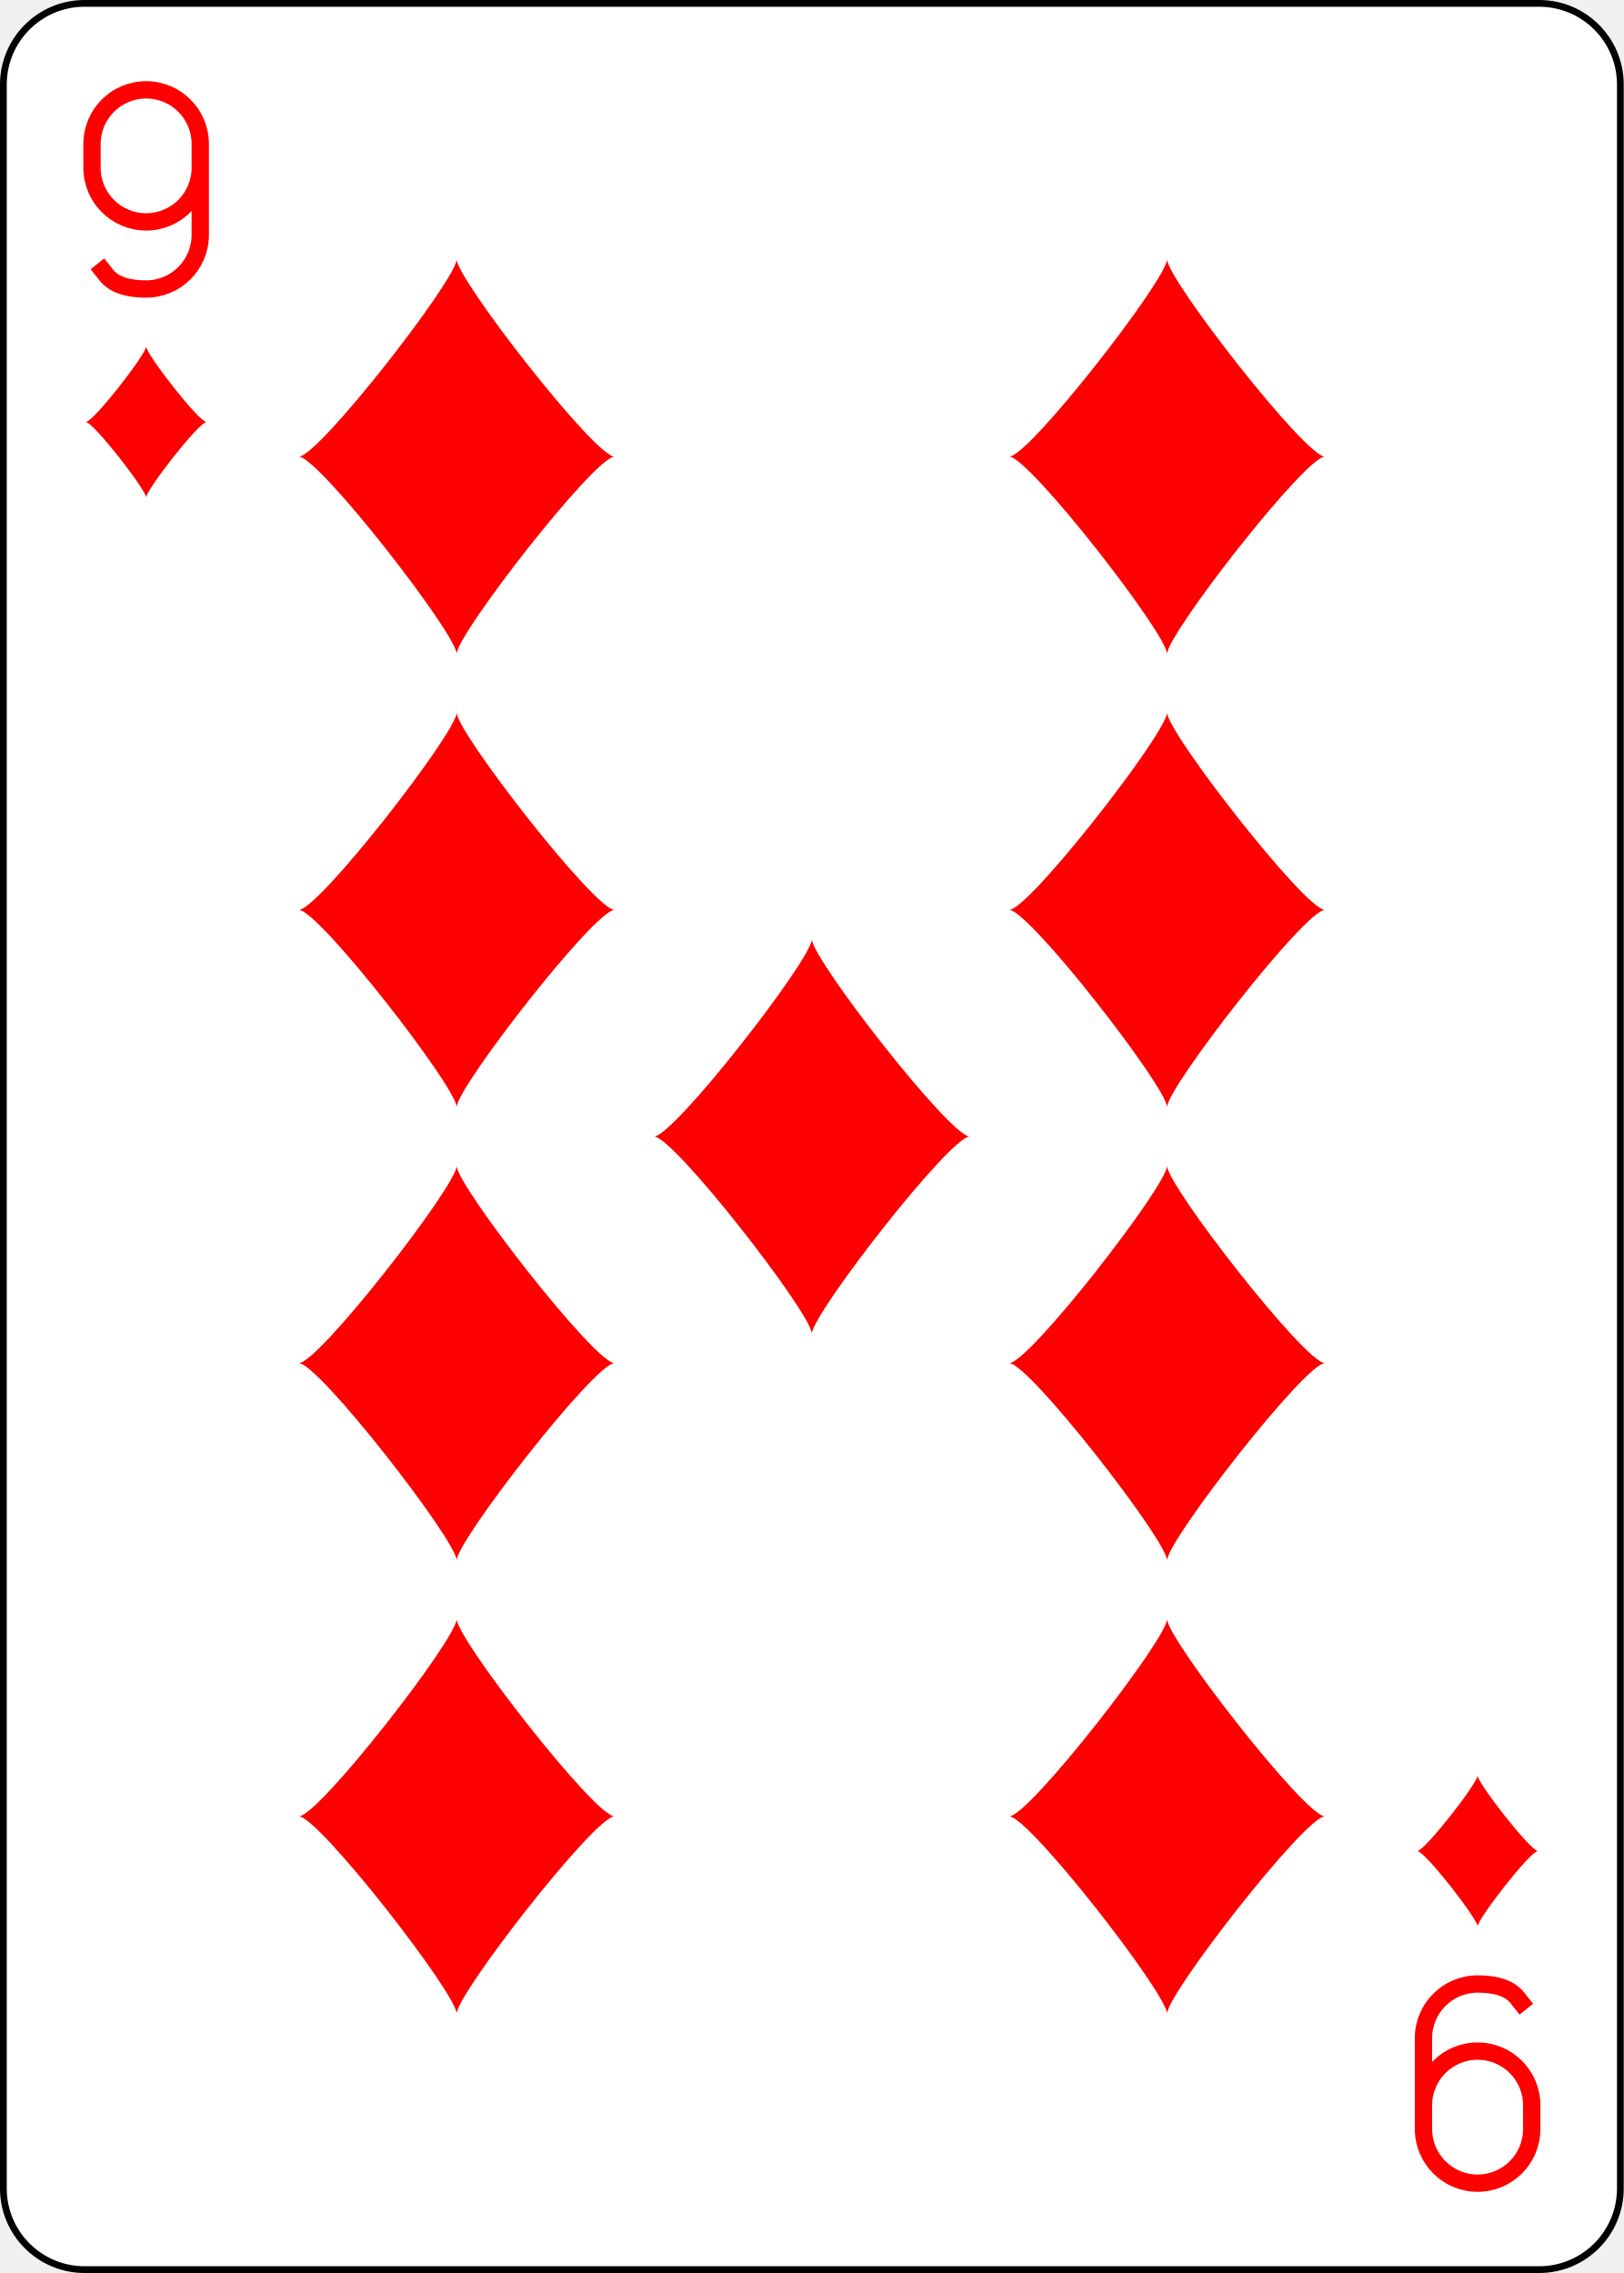
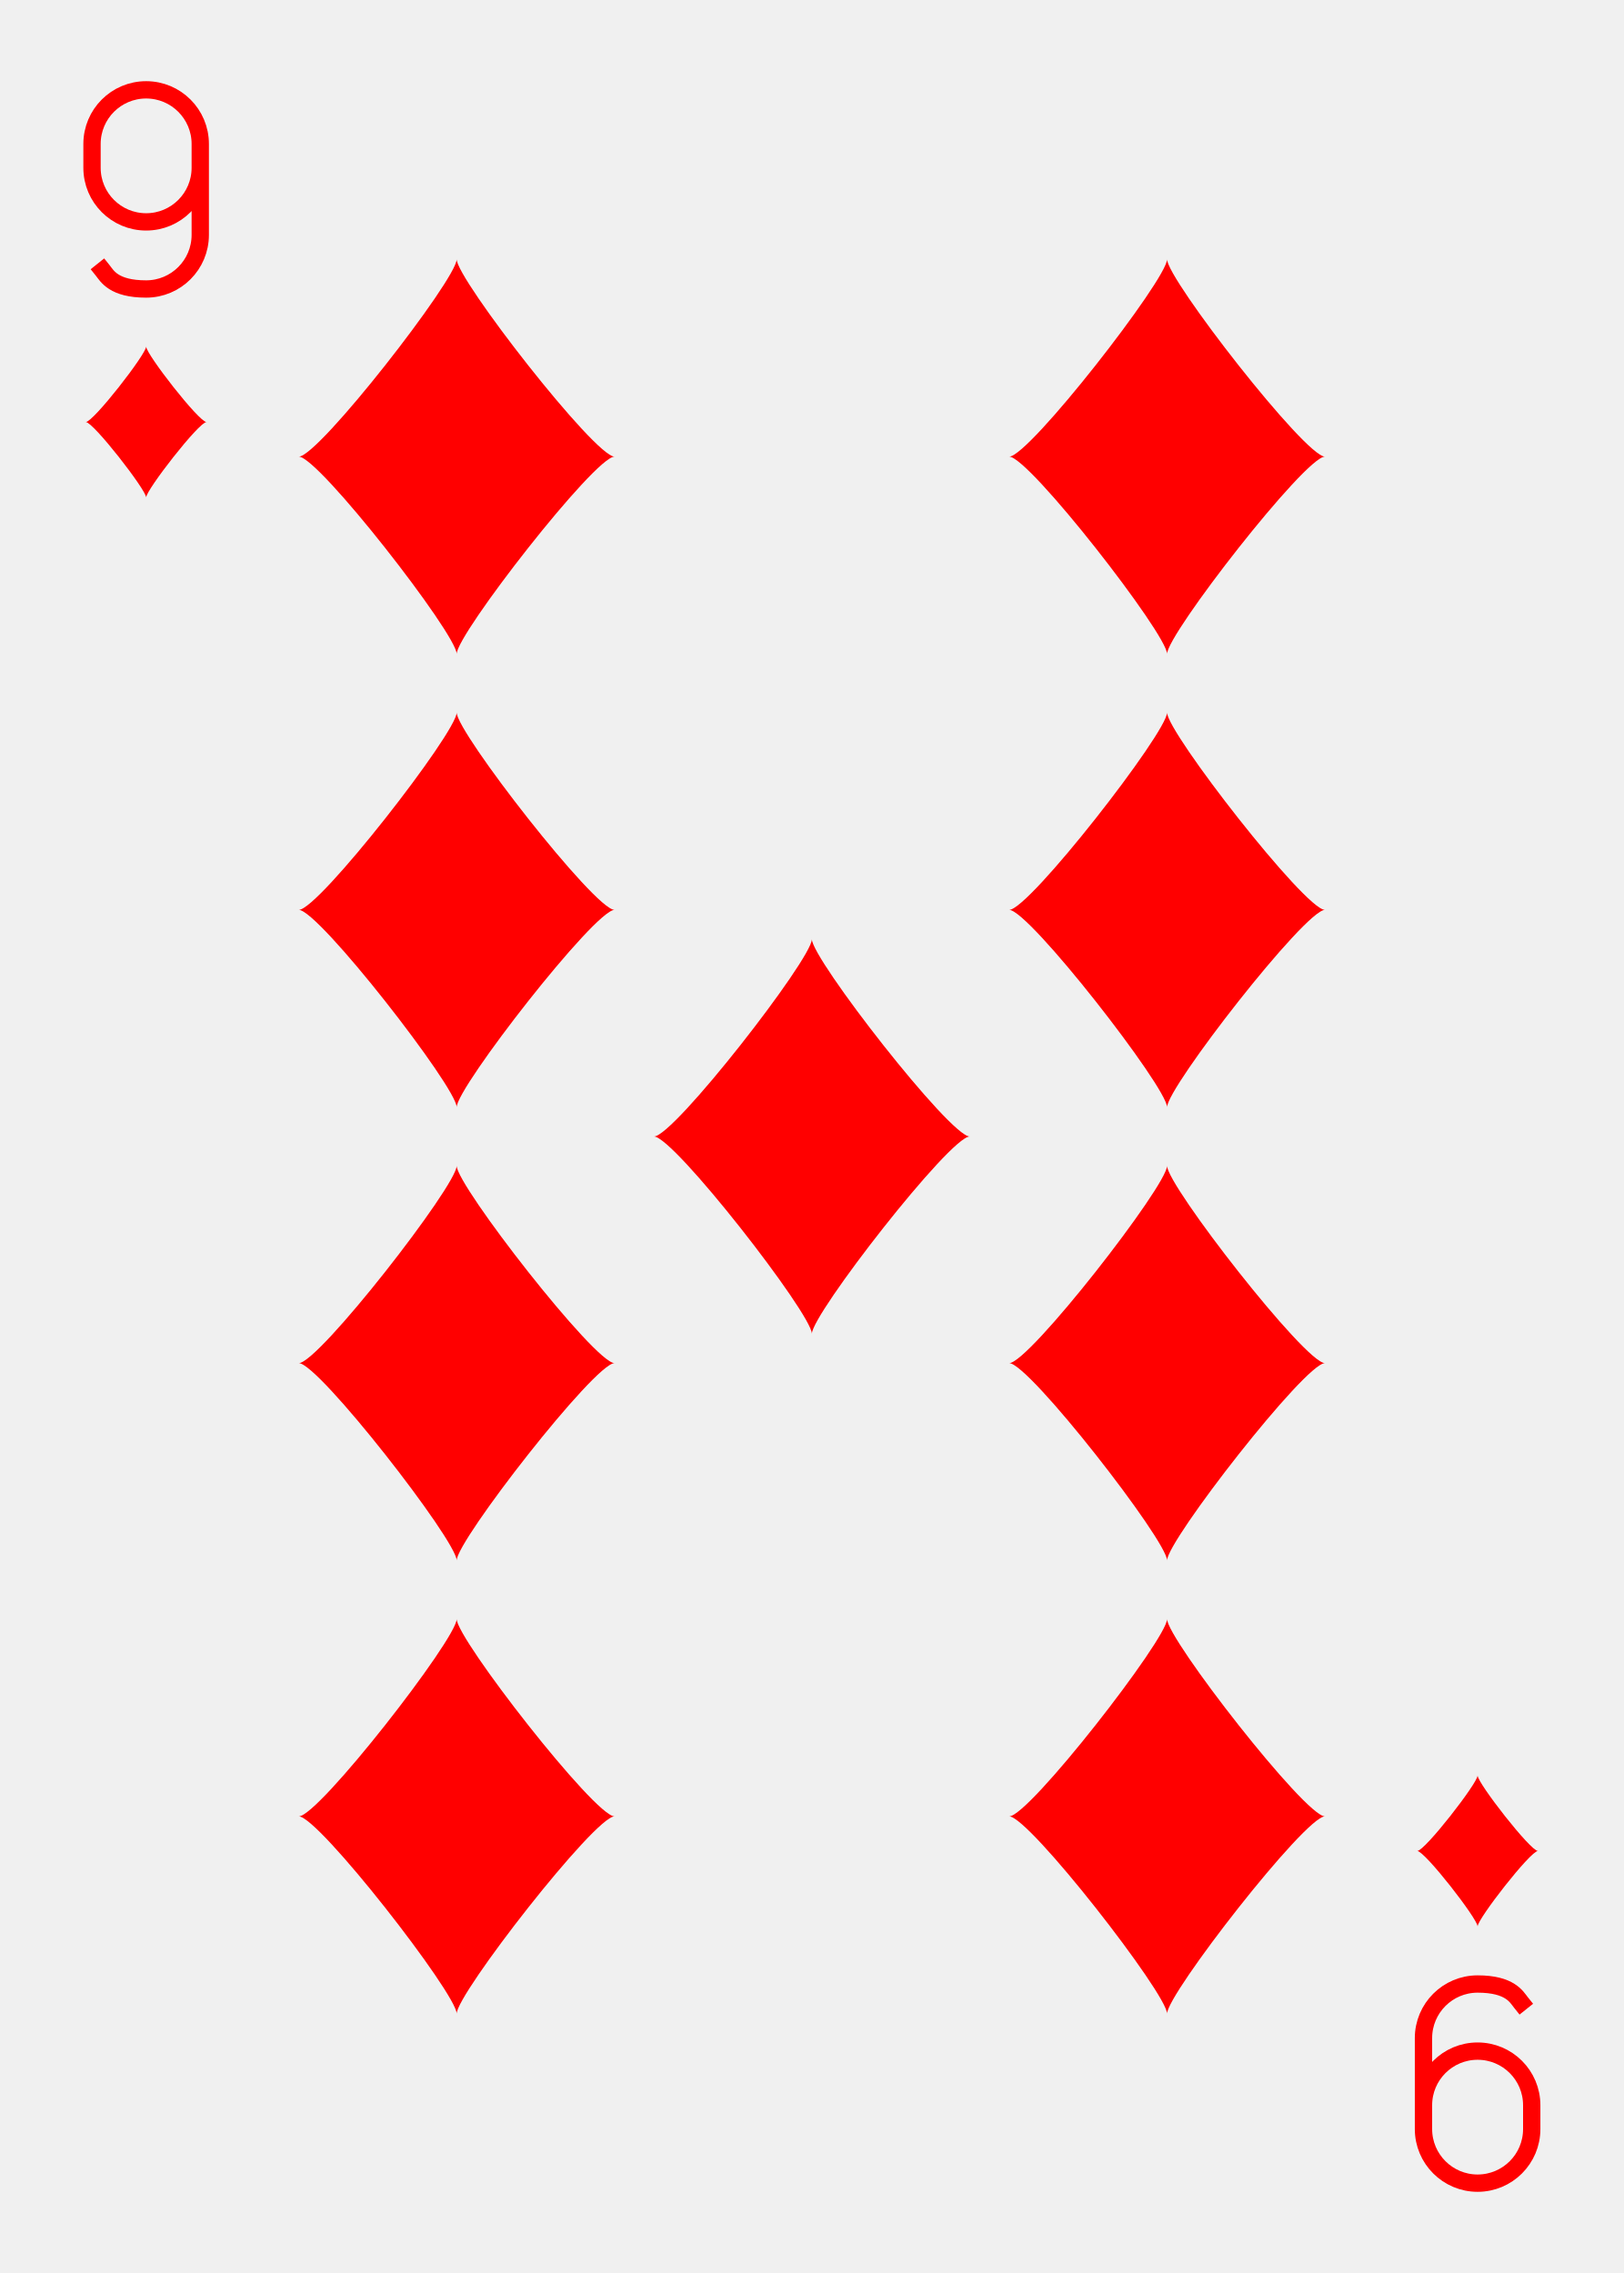
<svg xmlns="http://www.w3.org/2000/svg" xmlns:xlink="http://www.w3.org/1999/xlink" width="2.5in" height="3.5in" viewBox="-120 -168 240 336" preserveAspectRatio="none" class="card" face="9D">
  <symbol id="D9" viewBox="-500 -500 1000 1000" preserveAspectRatio="xMinYMid">
    <path d="M250 -100A250 250 0 0 1 -250 -100L-250 -210A250 250 0 0 1 250 -210L250 210A250 250 0 0 1 0 460C-150 460 -180 400 -200 375" stroke="red" stroke-width="80" stroke-linecap="square" stroke-miterlimit="1.5" fill="none" />
  </symbol>
  <symbol id="D" viewBox="-600 -600 1200 1200" preserveAspectRatio="xMinYMid">
    <path d="M-400 0C-350 0 0 -450 0 -500C0 -450 350 0 400 0C350 0 0 450 0 500C0 450 -350 0 -400 0Z" fill="red" />
  </symbol>
-   <rect width="239" height="335" x="-119.5" y="-167.5" rx="12" ry="12" fill="white" stroke="black" />
  <use xlink:href="#D" height="70" width="70" x="-35" y="-35" />
  <use xlink:href="#D9" height="32" width="32" x="-114.4" y="-156" />
  <use xlink:href="#D" height="26.769" width="26.769" x="-111.784" y="-119" />
  <use xlink:href="#D" height="70" width="70" x="-87.501" y="-135.501" />
  <use xlink:href="#D" height="70" width="70" x="17.501" y="-135.501" />
  <use xlink:href="#D" height="70" width="70" x="-87.501" y="-68.5" />
  <use xlink:href="#D" height="70" width="70" x="17.501" y="-68.5" />
  <g transform="rotate(180)">
    <use xlink:href="#D9" height="32" width="32" x="-114.4" y="-156" />
    <use xlink:href="#D" height="26.769" width="26.769" x="-111.784" y="-119" />
    <use xlink:href="#D" height="70" width="70" x="-87.501" y="-135.501" />
    <use xlink:href="#D" height="70" width="70" x="17.501" y="-135.501" />
    <use xlink:href="#D" height="70" width="70" x="-87.501" y="-68.5" />
    <use xlink:href="#D" height="70" width="70" x="17.501" y="-68.5" />
  </g>
</svg>
